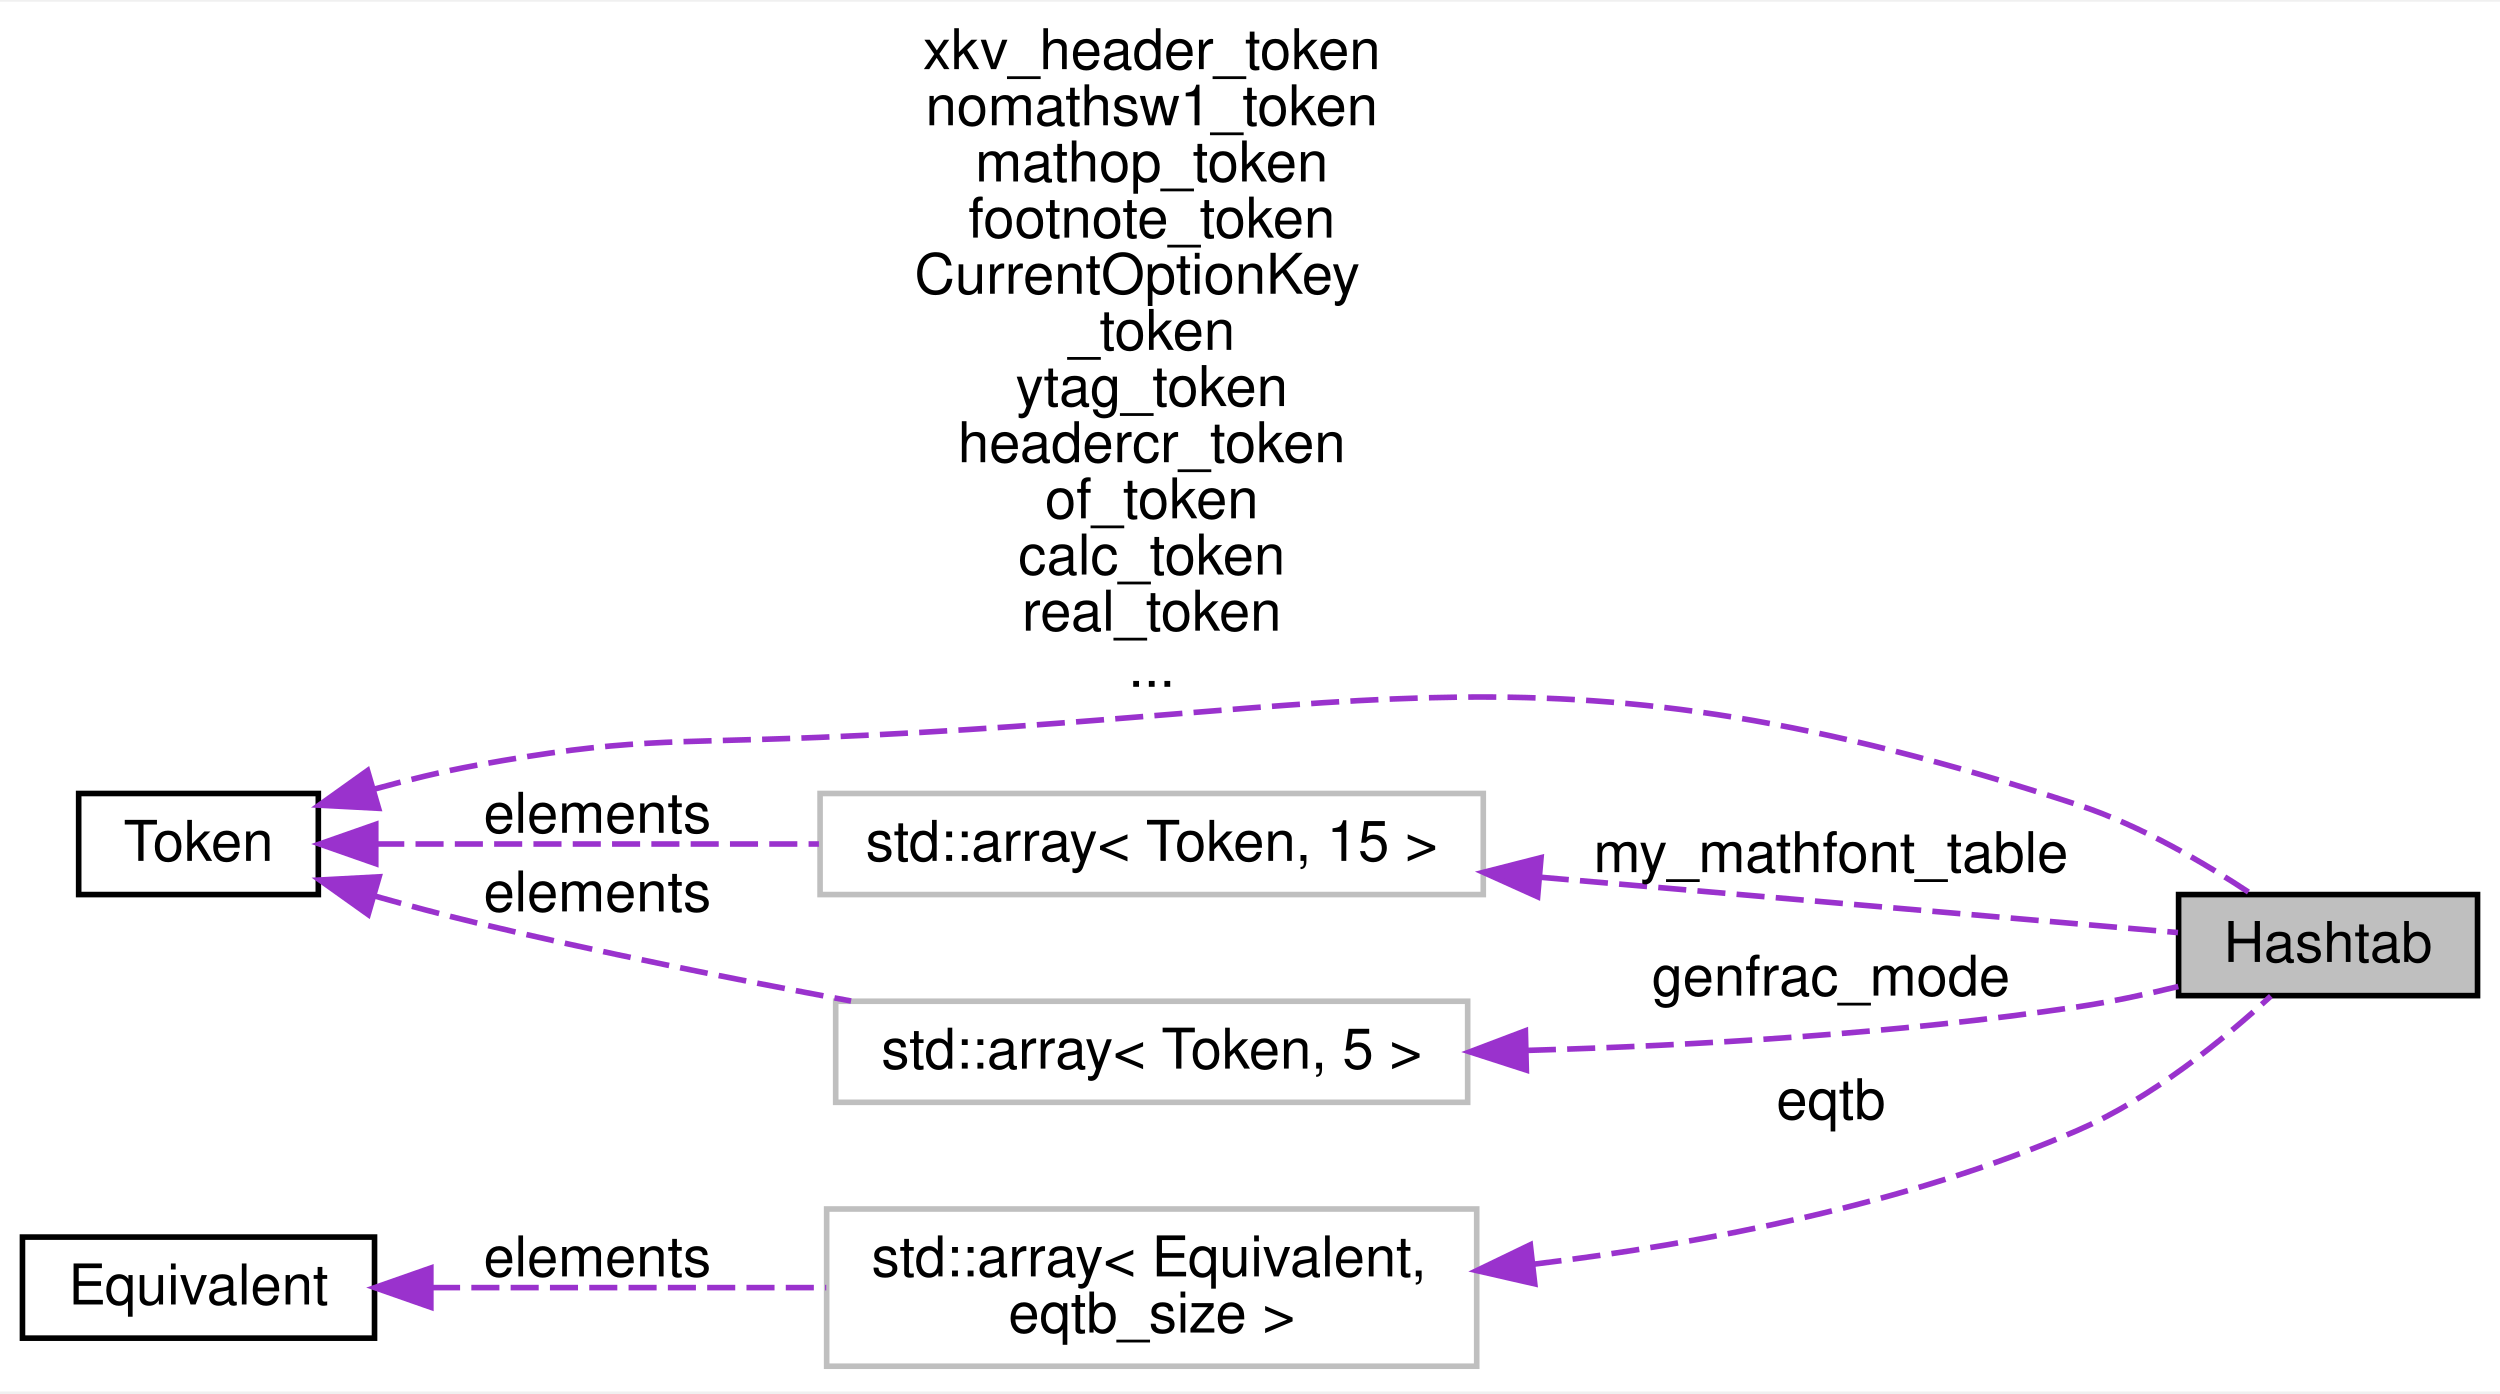
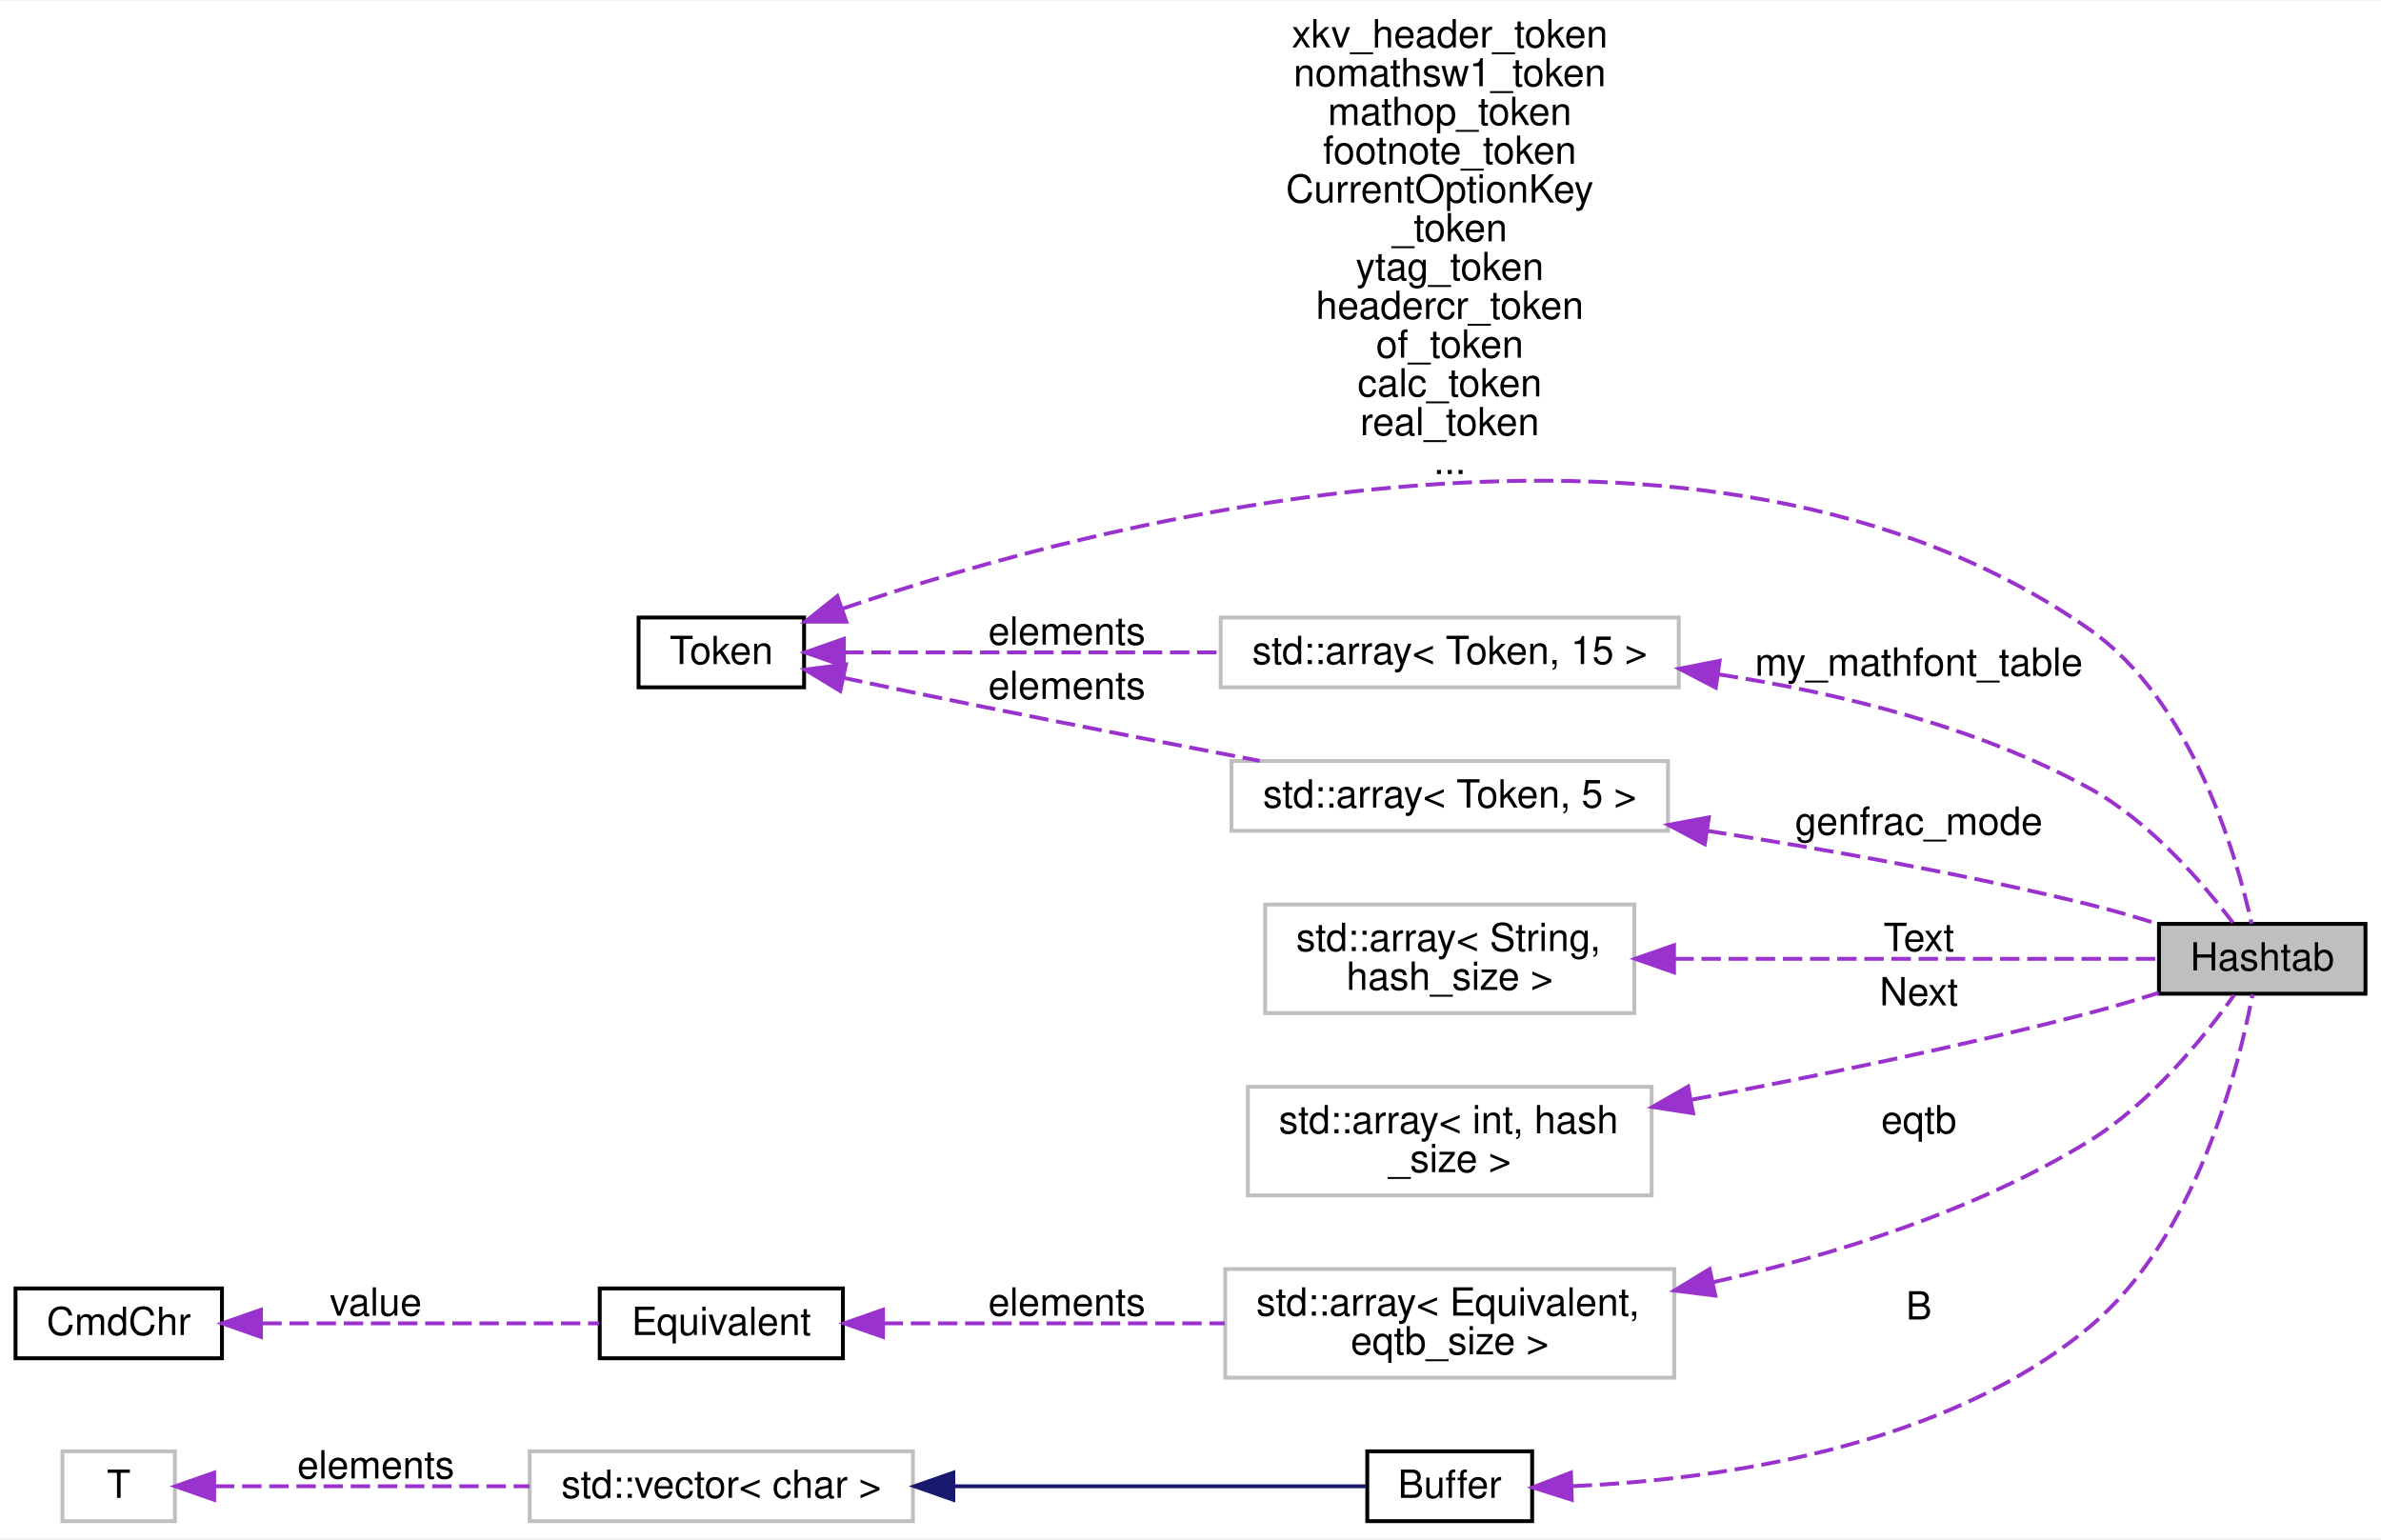
- <svg xmlns="http://www.w3.org/2000/svg" xmlns:xlink="http://www.w3.org/1999/xlink" width="445pt" height="248pt" viewBox="0.00 0.00 445.23 247.50">
-   <g id="graph0" class="graph" transform="scale(1 1) rotate(0) translate(4 243.5)">
-     <polygon fill="white" stroke="transparent" points="-4,4 -4,-243.5 441.23,-243.5 441.23,4 -4,4" />
+ <svg xmlns="http://www.w3.org/2000/svg" xmlns:xlink="http://www.w3.org/1999/xlink" width="614pt" height="397pt" viewBox="0.00 0.00 613.93 396.50">
+   <g id="graph0" class="graph" transform="scale(1 1) rotate(0) translate(4 392.5)">
+     <polygon fill="white" stroke="transparent" points="-4,4 -4,-392.5 609.93,-392.5 609.93,4 -4,4" />
    <g id="node1" class="node">
      <g id="a_node1">
        <a xlink:title=" ">
-           <polygon fill="#bfbfbf" stroke="black" points="383.99,-66.5 383.99,-84.5 437.23,-84.5 437.23,-66.5 383.99,-66.5" />
-           <text text-anchor="middle" x="410.61" y="-72.5" font-family="Helvetica,sans-Serif" font-size="10.00">Hashtab</text>
+           <polygon fill="#bfbfbf" stroke="black" points="552.68,-136.5 552.68,-154.5 605.93,-154.5 605.93,-136.5 552.68,-136.5" />
+           <text text-anchor="middle" x="579.31" y="-142.5" font-family="Helvetica,sans-Serif" font-size="10.00">Hashtab</text>
        </a>
      </g>
    </g>
    <g id="node2" class="node">
      <g id="a_node2">
        <a xlink:title=" ">
-           <polygon fill="white" stroke="#bfbfbf" points="142.05,-84.5 142.05,-102.5 260.16,-102.5 260.16,-84.5 142.05,-84.5" />
-           <text text-anchor="middle" x="201.11" y="-90.5" font-family="Helvetica,sans-Serif" font-size="10.00">std::array&lt; Token, 15 &gt;</text>
+           <polygon fill="white" stroke="#bfbfbf" points="310.75,-215.5 310.75,-233.5 428.86,-233.5 428.86,-215.5 310.75,-215.5" />
+           <text text-anchor="middle" x="369.81" y="-221.5" font-family="Helvetica,sans-Serif" font-size="10.00">std::array&lt; Token, 15 &gt;</text>
        </a>
      </g>
    </g>
    <g id="edge1" class="edge">
-       <path fill="none" stroke="#9a32cd" stroke-dasharray="5,2" d="M270.4,-87.58C309.27,-84.2 355.68,-80.18 383.88,-77.73" />
-       <polygon fill="#9a32cd" stroke="#9a32cd" points="269.84,-84.11 260.18,-88.46 270.45,-91.08 269.84,-84.11" />
-       <text text-anchor="middle" x="322.07" y="-88.5" font-family="Helvetica,sans-Serif" font-size="10.00"> my_mathfont_table</text>
+       <path fill="none" stroke="#9a32cd" stroke-dasharray="5,2" d="M439.19,-218.83C469.83,-214.1 505.55,-205.42 534.68,-189.5 550.35,-180.94 564.04,-164.98 571.73,-154.82" />
+       <polygon fill="#9a32cd" stroke="#9a32cd" points="438.41,-215.41 429.01,-220.29 439.4,-222.34 438.41,-215.41" />
+       <text text-anchor="middle" x="490.77" y="-218.5" font-family="Helvetica,sans-Serif" font-size="10.00"> my_mathfont_table</text>
    </g>
    <g id="node3" class="node">
      <g id="a_node3">
        <a xlink:href="../../d9/d27/struct_token.html" target="_top" xlink:title=" ">
-           <polygon fill="white" stroke="black" points="10.01,-84.5 10.01,-102.5 52.69,-102.5 52.69,-84.5 10.01,-84.5" />
-           <text text-anchor="middle" x="31.35" y="-90.5" font-family="Helvetica,sans-Serif" font-size="10.00">Token</text>
+           <polygon fill="white" stroke="black" points="160.65,-215.5 160.65,-233.5 203.33,-233.5 203.33,-215.5 160.65,-215.5" />
+           <text text-anchor="middle" x="181.99" y="-221.5" font-family="Helvetica,sans-Serif" font-size="10.00">Token</text>
        </a>
      </g>
    </g>
    <g id="edge3" class="edge">
-       <path fill="none" stroke="#9a32cd" stroke-dasharray="5,2" d="M62.51,-103.24C68.49,-104.88 74.75,-106.41 80.7,-107.5 107.61,-112.44 114.72,-111.39 142.05,-112.5 241.64,-116.55 271.27,-131.54 365.99,-100.5 377.1,-96.86 388.53,-90.18 396.9,-84.64" />
-       <polygon fill="#9a32cd" stroke="#9a32cd" points="63.42,-99.86 52.84,-100.42 61.46,-106.58 63.42,-99.86" />
-       <text text-anchor="middle" x="201.11" y="-231.5" font-family="Helvetica,sans-Serif" font-size="10.00"> xkv_header_token</text>
-       <text text-anchor="middle" x="201.11" y="-221.5" font-family="Helvetica,sans-Serif" font-size="10.00">nomathsw1_token</text>
-       <text text-anchor="middle" x="201.11" y="-211.5" font-family="Helvetica,sans-Serif" font-size="10.00">mathop_token</text>
-       <text text-anchor="middle" x="201.11" y="-201.5" font-family="Helvetica,sans-Serif" font-size="10.00">footnote_token</text>
-       <text text-anchor="start" x="158.85" y="-191.5" font-family="Helvetica,sans-Serif" font-size="10.00">CurrentOptionKey</text>
-       <text text-anchor="middle" x="201.11" y="-181.5" font-family="Helvetica,sans-Serif" font-size="10.00">_token</text>
-       <text text-anchor="middle" x="201.11" y="-171.5" font-family="Helvetica,sans-Serif" font-size="10.00">ytag_token</text>
-       <text text-anchor="middle" x="201.11" y="-161.5" font-family="Helvetica,sans-Serif" font-size="10.00">headercr_token</text>
-       <text text-anchor="middle" x="201.11" y="-151.5" font-family="Helvetica,sans-Serif" font-size="10.00">of_token</text>
-       <text text-anchor="middle" x="201.11" y="-141.5" font-family="Helvetica,sans-Serif" font-size="10.00">calc_token</text>
-       <text text-anchor="middle" x="201.11" y="-131.5" font-family="Helvetica,sans-Serif" font-size="10.00">real_token</text>
-       <text text-anchor="middle" x="201.11" y="-121.5" font-family="Helvetica,sans-Serif" font-size="10.00">...</text>
+       <path fill="none" stroke="#9a32cd" stroke-dasharray="5,2" d="M213.32,-235.81C278.76,-258.11 435.35,-299.85 534.68,-230.5 561.21,-211.99 572.63,-172.36 576.58,-154.52" />
+       <polygon fill="#9a32cd" stroke="#9a32cd" points="214.21,-232.42 203.62,-232.42 211.9,-239.02 214.21,-232.42" />
+       <text text-anchor="middle" x="369.81" y="-380.5" font-family="Helvetica,sans-Serif" font-size="10.00"> xkv_header_token</text>
+       <text text-anchor="middle" x="369.81" y="-370.5" font-family="Helvetica,sans-Serif" font-size="10.00">nomathsw1_token</text>
+       <text text-anchor="middle" x="369.81" y="-360.5" font-family="Helvetica,sans-Serif" font-size="10.00">mathop_token</text>
+       <text text-anchor="middle" x="369.81" y="-350.5" font-family="Helvetica,sans-Serif" font-size="10.00">footnote_token</text>
+       <text text-anchor="start" x="327.55" y="-340.5" font-family="Helvetica,sans-Serif" font-size="10.00">CurrentOptionKey</text>
+       <text text-anchor="middle" x="369.81" y="-330.5" font-family="Helvetica,sans-Serif" font-size="10.00">_token</text>
+       <text text-anchor="middle" x="369.81" y="-320.5" font-family="Helvetica,sans-Serif" font-size="10.00">ytag_token</text>
+       <text text-anchor="middle" x="369.81" y="-310.5" font-family="Helvetica,sans-Serif" font-size="10.00">headercr_token</text>
+       <text text-anchor="middle" x="369.81" y="-300.5" font-family="Helvetica,sans-Serif" font-size="10.00">of_token</text>
+       <text text-anchor="middle" x="369.81" y="-290.5" font-family="Helvetica,sans-Serif" font-size="10.00">calc_token</text>
+       <text text-anchor="middle" x="369.81" y="-280.5" font-family="Helvetica,sans-Serif" font-size="10.00">real_token</text>
+       <text text-anchor="middle" x="369.81" y="-270.5" font-family="Helvetica,sans-Serif" font-size="10.00">...</text>
    </g>
    <g id="edge2" class="edge">
-       <path fill="none" stroke="#9a32cd" stroke-dasharray="5,2" d="M63,-93.5C84.99,-93.5 115.31,-93.5 141.84,-93.5" />
-       <polygon fill="#9a32cd" stroke="#9a32cd" points="62.92,-90 52.92,-93.5 62.92,-97 62.92,-90" />
-       <text text-anchor="middle" x="102.38" y="-95.5" font-family="Helvetica,sans-Serif" font-size="10.00"> elements</text>
+       <path fill="none" stroke="#9a32cd" stroke-dasharray="5,2" d="M213.68,-224.5C239.92,-224.5 278.4,-224.5 310.47,-224.5" />
+       <polygon fill="#9a32cd" stroke="#9a32cd" points="213.59,-221 203.59,-224.5 213.59,-228 213.59,-221" />
+       <text text-anchor="middle" x="271.08" y="-226.5" font-family="Helvetica,sans-Serif" font-size="10.00"> elements</text>
+     </g>
+     <g id="node6" class="node">
+       <g id="a_node6">
+         <a xlink:title=" ">
+           <polygon fill="white" stroke="#bfbfbf" points="313.53,-178.5 313.53,-196.5 426.08,-196.5 426.08,-178.5 313.53,-178.5" />
+           <text text-anchor="middle" x="369.81" y="-184.5" font-family="Helvetica,sans-Serif" font-size="10.00">std::array&lt; Token, 5 &gt;</text>
+         </a>
+       </g>
+     </g>
+     <g id="edge7" class="edge">
+       <path fill="none" stroke="#9a32cd" stroke-dasharray="5,2" d="M213.44,-217.96C224.73,-215.57 237.64,-212.87 249.4,-210.5 272.89,-205.76 299.02,-200.7 320.83,-196.54" />
+       <polygon fill="#9a32cd" stroke="#9a32cd" points="212.66,-214.55 203.61,-220.06 214.12,-221.4 212.66,-214.55" />
+       <text text-anchor="middle" x="271.08" y="-212.5" font-family="Helvetica,sans-Serif" font-size="10.00"> elements</text>
    </g>
    <g id="node4" class="node">
      <g id="a_node4">
        <a xlink:title=" ">
-           <polygon fill="white" stroke="#bfbfbf" points="144.83,-47.5 144.83,-65.5 257.38,-65.5 257.38,-47.5 144.83,-47.5" />
-           <text text-anchor="middle" x="201.11" y="-53.5" font-family="Helvetica,sans-Serif" font-size="10.00">std::array&lt; Token, 5 &gt;</text>
+           <polygon fill="white" stroke="#bfbfbf" points="322.21,-131.5 322.21,-159.5 417.4,-159.5 417.4,-131.5 322.21,-131.5" />
+           <text text-anchor="start" x="330.21" y="-147.5" font-family="Helvetica,sans-Serif" font-size="10.00">std::array&lt; String,</text>
+           <text text-anchor="middle" x="369.81" y="-137.5" font-family="Helvetica,sans-Serif" font-size="10.00"> hash_size &gt;</text>
+         </a>
+       </g>
+     </g>
+     <g id="edge4" class="edge">
+       <path fill="none" stroke="#9a32cd" stroke-dasharray="5,2" d="M427.71,-145.5C468.49,-145.5 521.48,-145.5 552.51,-145.5" />
+       <polygon fill="#9a32cd" stroke="#9a32cd" points="427.63,-142 417.63,-145.5 427.63,-149 427.63,-142" />
+       <text text-anchor="middle" x="490.77" y="-147.5" font-family="Helvetica,sans-Serif" font-size="10.00"> Text</text>
+     </g>
+     <g id="node5" class="node">
+       <g id="a_node5">
+         <a xlink:title=" ">
+           <polygon fill="white" stroke="#bfbfbf" points="317.75,-84.5 317.75,-112.5 421.86,-112.5 421.86,-84.5 317.75,-84.5" />
+           <text text-anchor="start" x="325.75" y="-100.5" font-family="Helvetica,sans-Serif" font-size="10.00">std::array&lt; int, hash</text>
+           <text text-anchor="middle" x="369.81" y="-90.5" font-family="Helvetica,sans-Serif" font-size="10.00">_size &gt;</text>
        </a>
      </g>
    </g>
    <g id="edge5" class="edge">
-       <path fill="none" stroke="#9a32cd" stroke-dasharray="5,2" d="M62.62,-84.27C68.59,-82.59 74.82,-80.91 80.7,-79.5 102.46,-74.27 126.67,-69.42 147.57,-65.54" />
-       <polygon fill="#9a32cd" stroke="#9a32cd" points="61.57,-80.94 52.94,-87.09 63.52,-87.66 61.57,-80.94" />
-       <text text-anchor="middle" x="102.38" y="-81.5" font-family="Helvetica,sans-Serif" font-size="10.00"> elements</text>
+       <path fill="none" stroke="#9a32cd" stroke-dasharray="5,2" d="M432.27,-109.19C463.19,-114.99 501.12,-122.76 534.68,-131.5 540.53,-133.02 546.76,-134.88 552.61,-136.73" />
+       <polygon fill="#9a32cd" stroke="#9a32cd" points="432.55,-105.68 422.08,-107.3 431.27,-112.56 432.55,-105.68" />
+       <text text-anchor="middle" x="490.77" y="-133.5" font-family="Helvetica,sans-Serif" font-size="10.00"> Next</text>
    </g>
-     <g id="edge4" class="edge">
-       <path fill="none" stroke="#9a32cd" stroke-dasharray="5,2" d="M268.1,-56.75C298.11,-57.62 333.98,-59.73 365.99,-64.5 371.86,-65.37 378.09,-66.7 383.94,-68.13" />
-       <polygon fill="#9a32cd" stroke="#9a32cd" points="267.83,-53.24 257.75,-56.49 267.66,-60.24 267.83,-53.24" />
-       <text text-anchor="middle" x="322.07" y="-66.5" font-family="Helvetica,sans-Serif" font-size="10.00"> genfrac_mode</text>
+     <g id="edge6" class="edge">
+       <path fill="none" stroke="#9a32cd" stroke-dasharray="5,2" d="M436.2,-178.5C466.38,-173.79 502.57,-167.36 534.68,-159.5 540.56,-158.06 546.79,-156.25 552.64,-154.4" />
+       <polygon fill="#9a32cd" stroke="#9a32cd" points="435.56,-175.05 426.2,-180.03 436.62,-181.97 435.56,-175.05" />
+       <text text-anchor="middle" x="490.77" y="-177.5" font-family="Helvetica,sans-Serif" font-size="10.00"> genfrac_mode</text>
    </g>
-     <g id="node5" class="node">
-       <g id="a_node5">
+     <g id="node7" class="node">
+       <g id="a_node7">
        <a xlink:title=" ">
-           <polygon fill="white" stroke="#bfbfbf" points="143.22,-0.5 143.22,-28.5 258.99,-28.5 258.99,-0.5 143.22,-0.5" />
-           <text text-anchor="start" x="151.22" y="-16.5" font-family="Helvetica,sans-Serif" font-size="10.00">std::array&lt; Equivalent,</text>
-           <text text-anchor="middle" x="201.11" y="-6.5" font-family="Helvetica,sans-Serif" font-size="10.00"> eqtb_size &gt;</text>
+           <polygon fill="white" stroke="#bfbfbf" points="311.92,-37.5 311.92,-65.5 427.69,-65.5 427.69,-37.5 311.92,-37.5" />
+           <text text-anchor="start" x="319.92" y="-53.5" font-family="Helvetica,sans-Serif" font-size="10.00">std::array&lt; Equivalent,</text>
+           <text text-anchor="middle" x="369.81" y="-43.5" font-family="Helvetica,sans-Serif" font-size="10.00"> eqtb_size &gt;</text>
        </a>
      </g>
    </g>
-     <g id="edge6" class="edge">
-       <path fill="none" stroke="#9a32cd" stroke-dasharray="5,2" d="M269.12,-18.67C299.64,-22.38 335.64,-29.37 365.99,-42.5 379.23,-48.23 392.13,-58.79 400.42,-66.42" />
-       <polygon fill="#9a32cd" stroke="#9a32cd" points="269.33,-15.17 259,-17.53 268.54,-22.13 269.33,-15.17" />
-       <text text-anchor="middle" x="322.07" y="-44.5" font-family="Helvetica,sans-Serif" font-size="10.00"> eqtb</text>
+     <g id="edge8" class="edge">
+       <path fill="none" stroke="#9a32cd" stroke-dasharray="5,2" d="M437.66,-62.1C468.79,-69.11 505.33,-80.46 534.68,-98.5 550.62,-108.29 564.43,-125.47 572.04,-136.13" />
+       <polygon fill="#9a32cd" stroke="#9a32cd" points="438.28,-58.65 427.77,-59.97 436.81,-65.49 438.28,-58.65" />
+       <text text-anchor="middle" x="490.77" y="-100.5" font-family="Helvetica,sans-Serif" font-size="10.00"> eqtb</text>
    </g>
-     <g id="node6" class="node">
-       <g id="a_node6">
+     <g id="node8" class="node">
+       <g id="a_node8">
        <a xlink:href="../../dd/d25/class_equivalent.html" target="_top" xlink:title=" ">
-           <polygon fill="white" stroke="black" points="0,-5.5 0,-23.5 62.7,-23.5 62.7,-5.5 0,-5.5" />
-           <text text-anchor="middle" x="31.35" y="-11.5" font-family="Helvetica,sans-Serif" font-size="10.00">Equivalent</text>
+           <polygon fill="white" stroke="black" points="150.64,-42.5 150.64,-60.5 213.34,-60.5 213.34,-42.5 150.64,-42.5" />
+           <text text-anchor="middle" x="181.99" y="-48.5" font-family="Helvetica,sans-Serif" font-size="10.00">Equivalent</text>
        </a>
      </g>
    </g>
-     <g id="edge7" class="edge">
-       <path fill="none" stroke="#9a32cd" stroke-dasharray="5,2" d="M72.94,-14.5C94.01,-14.5 120.1,-14.5 143.15,-14.5" />
-       <polygon fill="#9a32cd" stroke="#9a32cd" points="72.73,-11 62.73,-14.5 72.73,-18 72.73,-11" />
-       <text text-anchor="middle" x="102.38" y="-16.5" font-family="Helvetica,sans-Serif" font-size="10.00"> elements</text>
+     <g id="edge9" class="edge">
+       <path fill="none" stroke="#9a32cd" stroke-dasharray="5,2" d="M223.85,-51.5C249.66,-51.5 283.37,-51.5 311.78,-51.5" />
+       <polygon fill="#9a32cd" stroke="#9a32cd" points="223.67,-48 213.67,-51.5 223.67,-55 223.67,-48" />
+       <text text-anchor="middle" x="271.08" y="-53.5" font-family="Helvetica,sans-Serif" font-size="10.00"> elements</text>
+     </g>
+     <g id="node9" class="node">
+       <g id="a_node9">
+         <a xlink:href="../../de/d72/class_cmd_chr.html" target="_top" xlink:title=" ">
+           <polygon fill="white" stroke="black" points="0,-42.5 0,-60.5 53.23,-60.5 53.23,-42.5 0,-42.5" />
+           <text text-anchor="middle" x="26.61" y="-48.5" font-family="Helvetica,sans-Serif" font-size="10.00">CmdChr</text>
+         </a>
+       </g>
+     </g>
+     <g id="edge10" class="edge">
+       <path fill="none" stroke="#9a32cd" stroke-dasharray="5,2" d="M63.63,-51.5C90.03,-51.5 125.47,-51.5 150.48,-51.5" />
+       <polygon fill="#9a32cd" stroke="#9a32cd" points="63.29,-48 53.29,-51.5 63.29,-55 63.29,-48" />
+       <text text-anchor="middle" x="92.9" y="-53.5" font-family="Helvetica,sans-Serif" font-size="10.00"> value</text>
+     </g>
+     <g id="node10" class="node">
+       <g id="a_node10">
+         <a xlink:href="../../d5/d2a/class_buffer.html" target="_top" xlink:title="a big structure">
+           <polygon fill="white" stroke="black" points="348.55,-0.5 348.55,-18.5 391.06,-18.5 391.06,-0.5 348.55,-0.5" />
+           <text text-anchor="middle" x="369.81" y="-6.5" font-family="Helvetica,sans-Serif" font-size="10.00">Buffer</text>
+         </a>
+       </g>
+     </g>
+     <g id="edge11" class="edge">
+       <path fill="none" stroke="#9a32cd" stroke-dasharray="5,2" d="M401.5,-9.52C437.33,-11.12 496.54,-18.84 534.68,-50.5 562.2,-73.33 573.2,-117.28 576.81,-136.33" />
+       <polygon fill="#9a32cd" stroke="#9a32cd" points="401.28,-6.01 391.18,-9.2 401.06,-13.01 401.28,-6.01" />
+       <text text-anchor="middle" x="490.77" y="-52.5" font-family="Helvetica,sans-Serif" font-size="10.00"> B</text>
+     </g>
+     <g id="node11" class="node">
+       <g id="a_node11">
+         <a xlink:title="STL class.">
+           <polygon fill="white" stroke="#bfbfbf" points="132.58,-0.5 132.58,-18.5 231.4,-18.5 231.4,-0.5 132.58,-0.5" />
+           <text text-anchor="middle" x="181.99" y="-6.5" font-family="Helvetica,sans-Serif" font-size="10.00">std::vector&lt; char &gt;</text>
+         </a>
+       </g>
+     </g>
+     <g id="edge12" class="edge">
+       <path fill="none" stroke="midnightblue" d="M241.83,-9.5C278.18,-9.5 322.62,-9.5 348.12,-9.5" />
+       <polygon fill="midnightblue" stroke="midnightblue" points="241.81,-6 231.81,-9.5 241.81,-13 241.81,-6" />
+     </g>
+     <g id="node12" class="node">
+       <g id="a_node12">
+         <a xlink:title=" ">
+           <polygon fill="white" stroke="#bfbfbf" points="12.11,-0.5 12.11,-18.5 41.11,-18.5 41.11,-0.5 12.11,-0.5" />
+           <text text-anchor="middle" x="26.61" y="-6.5" font-family="Helvetica,sans-Serif" font-size="10.00">T</text>
+         </a>
+       </g>
+     </g>
+     <g id="edge13" class="edge">
+       <path fill="none" stroke="#9a32cd" stroke-dasharray="5,2" d="M51.43,-9.5C73.02,-9.5 105.49,-9.5 132.52,-9.5" />
+       <polygon fill="#9a32cd" stroke="#9a32cd" points="51.22,-6 41.22,-9.5 51.22,-13 51.22,-6" />
+       <text text-anchor="middle" x="92.9" y="-11.5" font-family="Helvetica,sans-Serif" font-size="10.00"> elements</text>
    </g>
  </g>
</svg>
